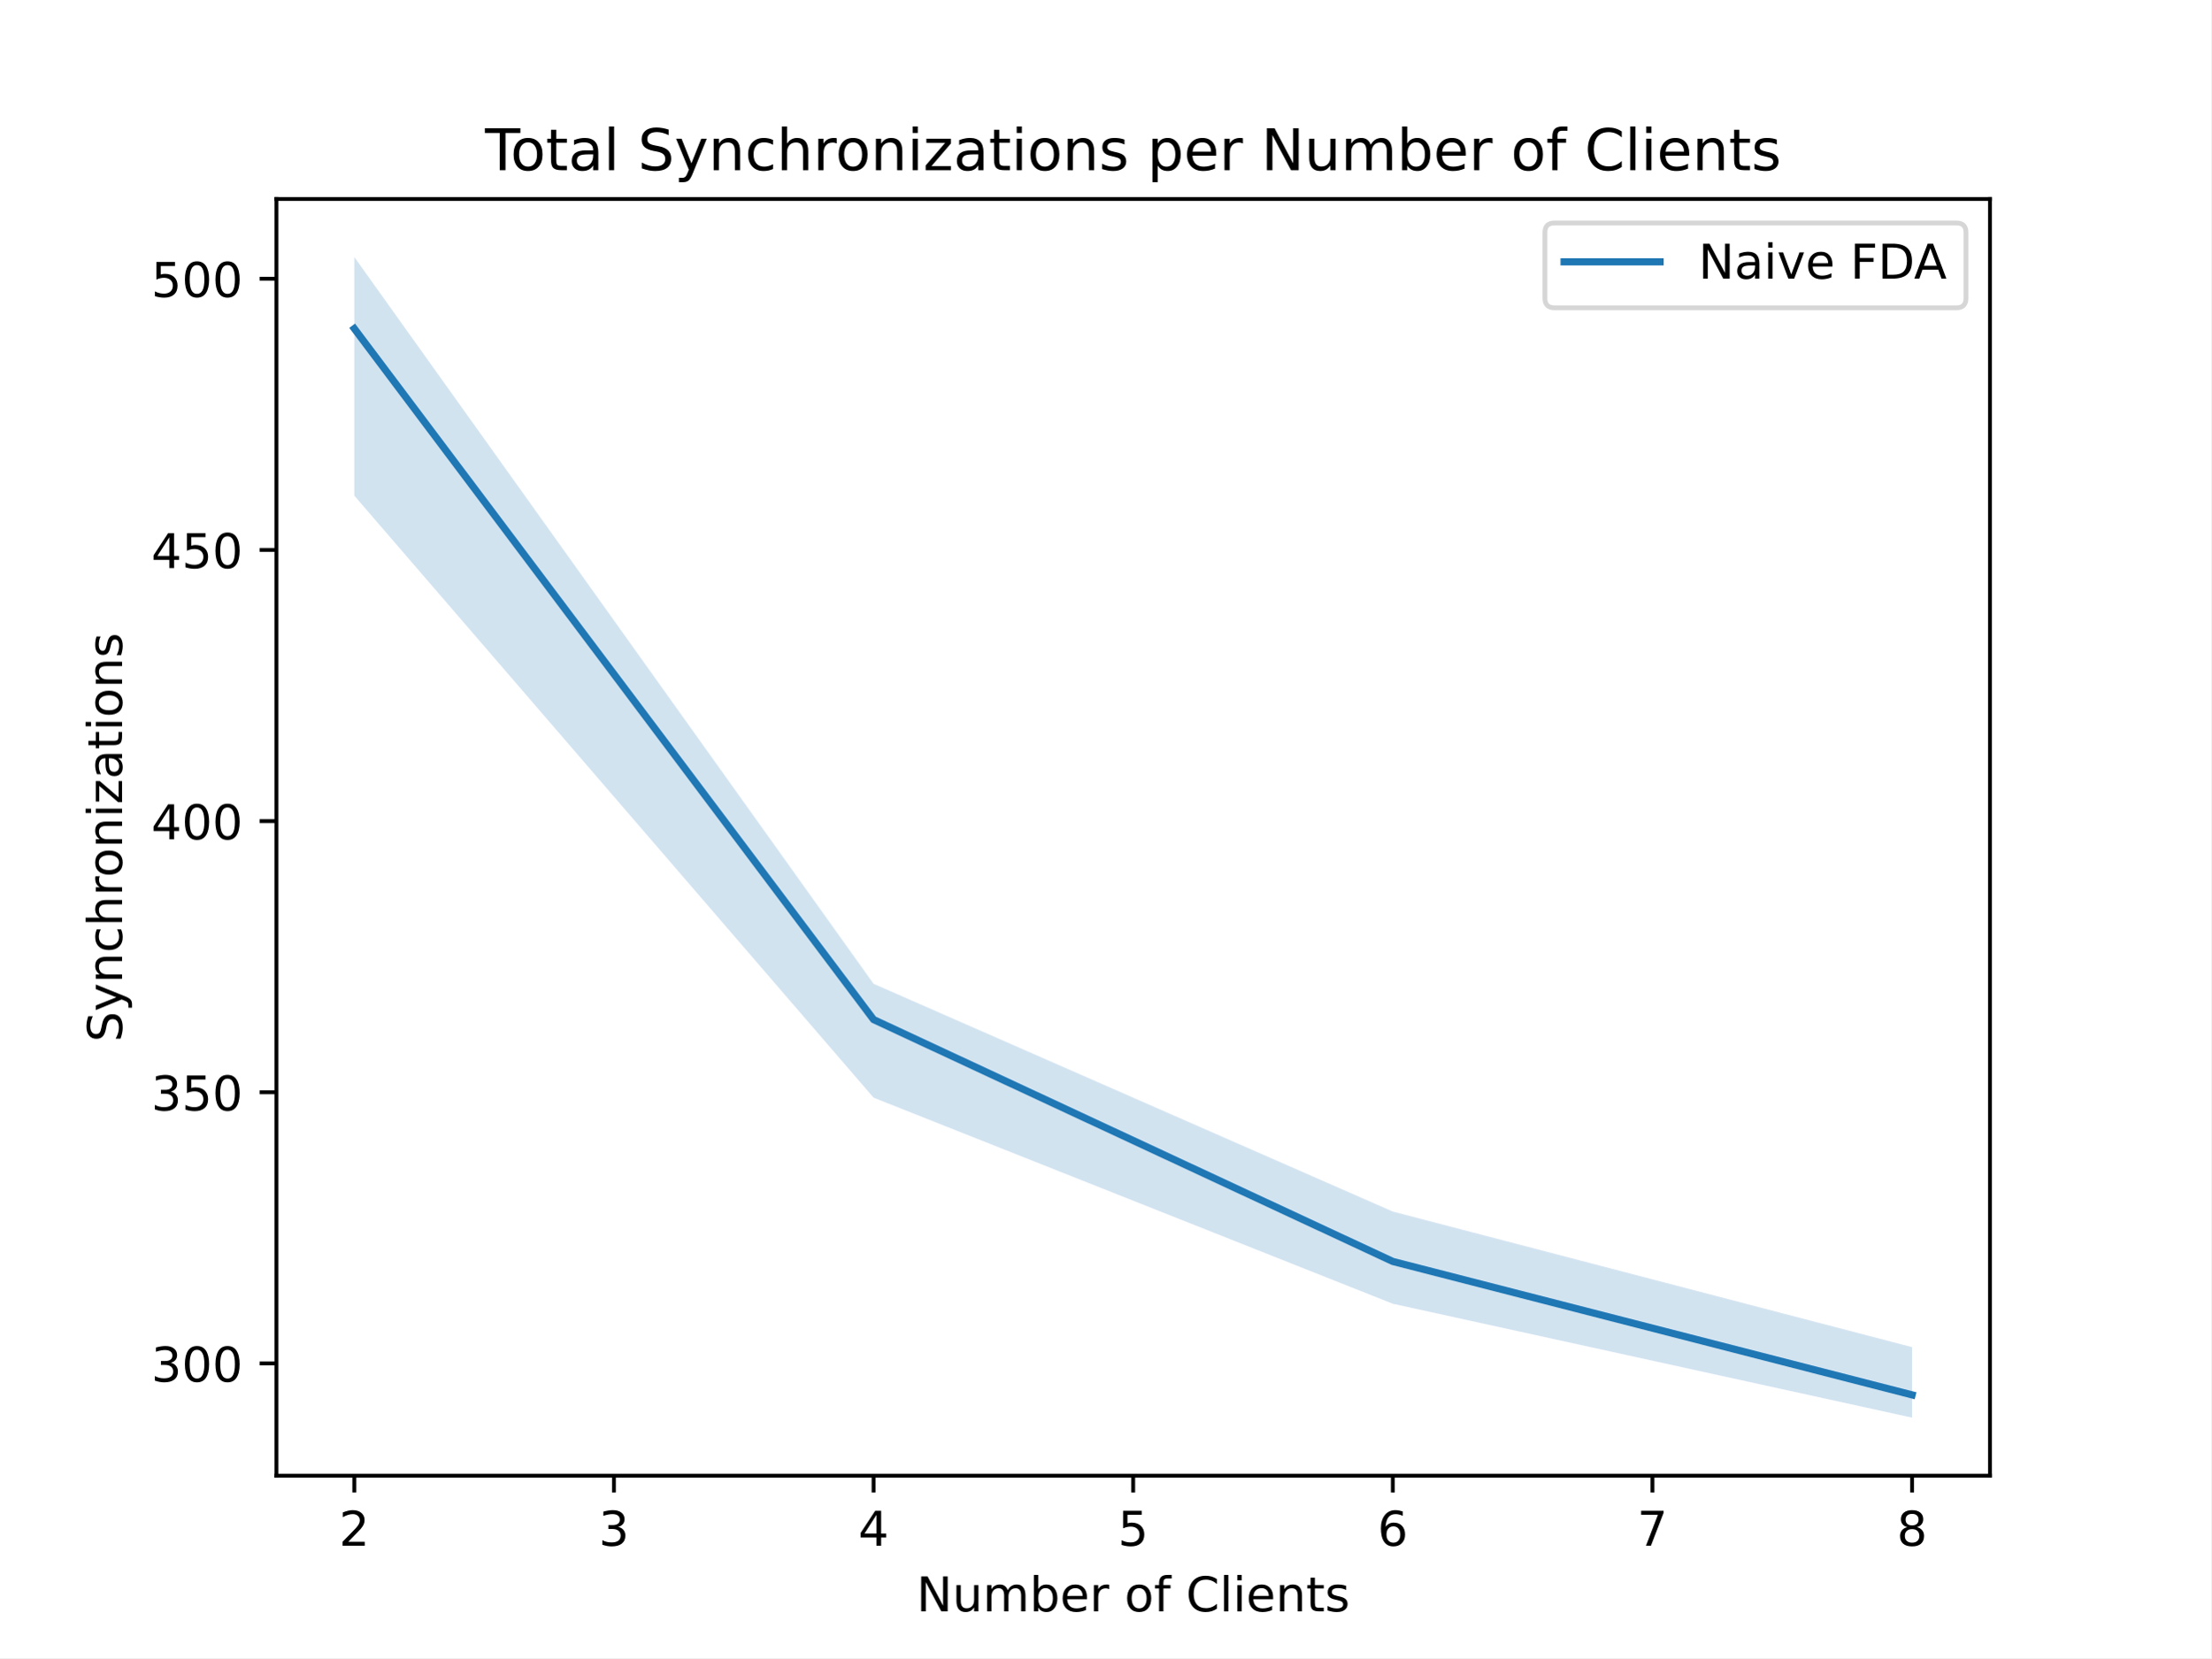
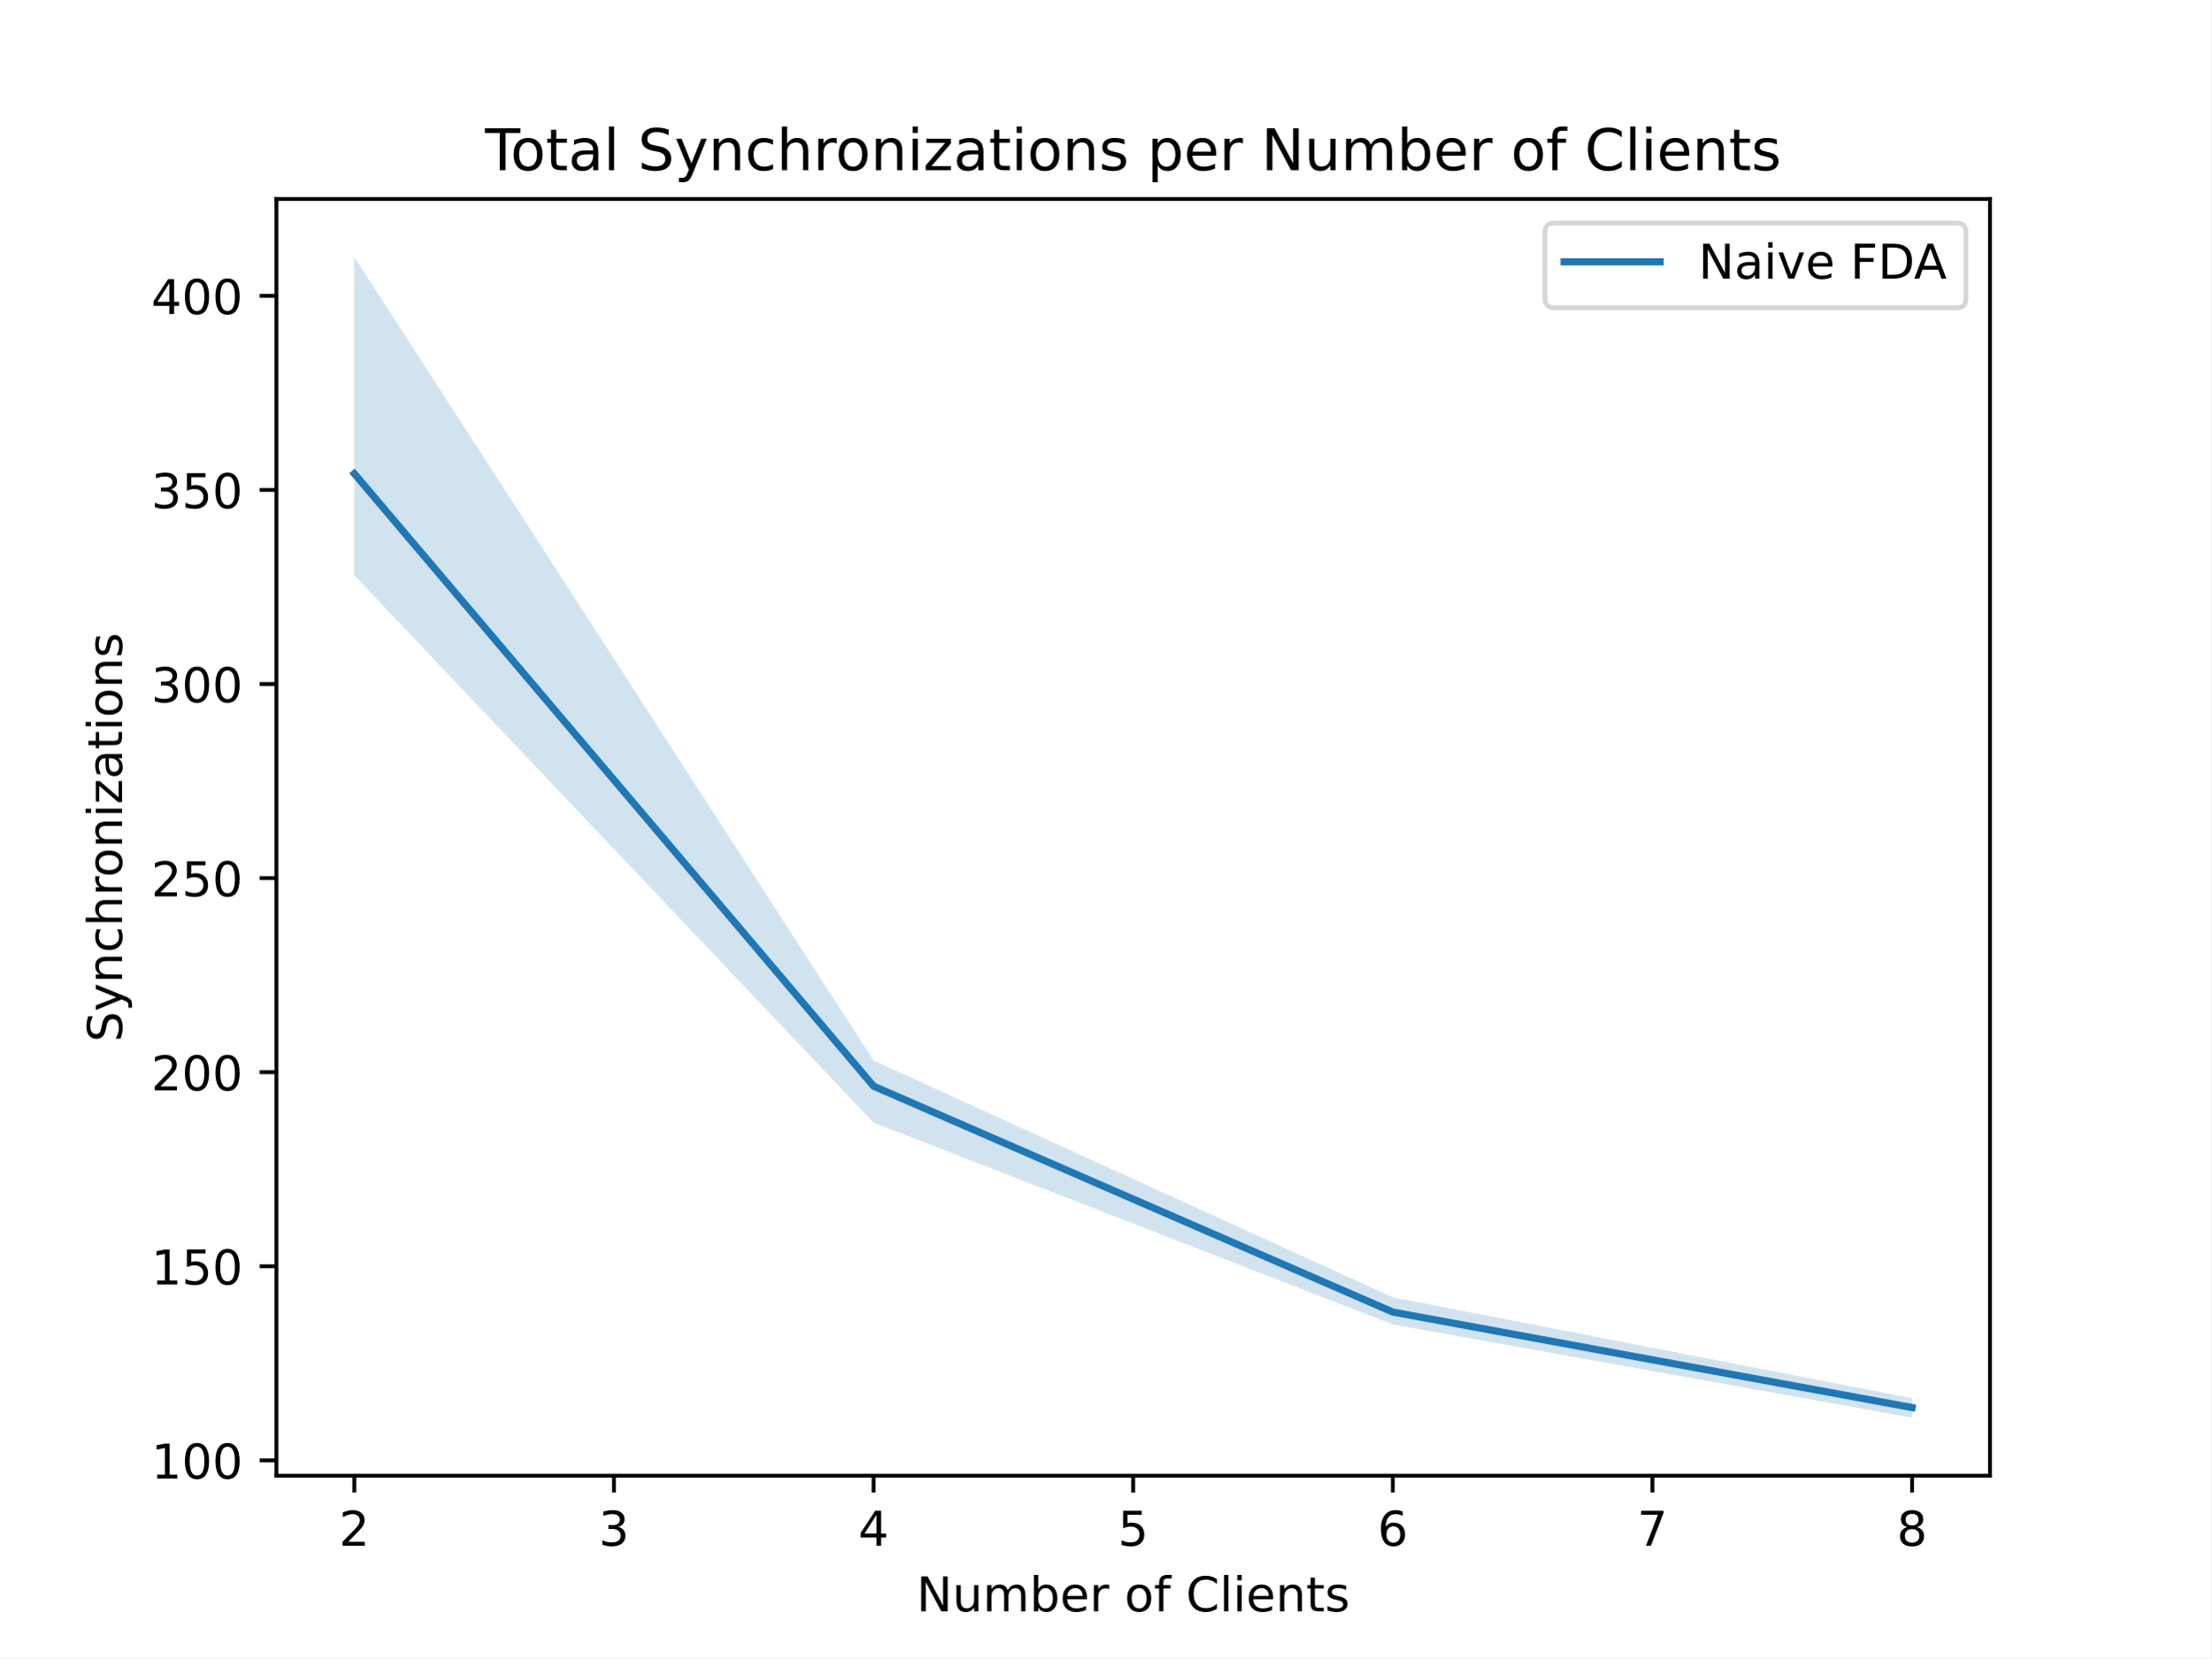
<svg xmlns="http://www.w3.org/2000/svg" xmlns:xlink="http://www.w3.org/1999/xlink" width="460.8pt" height="345.6pt" viewBox="0 0 460.8 345.6" version="1.1">
  <defs>
    <style type="text/css">*{stroke-linejoin: round; stroke-linecap: butt}</style>
  </defs>
  <g id="figure_1">
    <g id="patch_1">
      <path d="M 0 345.6  L 460.8 345.6  L 460.8 0  L 0 0  z " style="fill: #ffffff" />
    </g>
    <g id="axes_1">
      <g id="patch_2">
        <path d="M 57.6 307.584  L 414.72 307.584  L 414.72 41.472  L 57.6 41.472  z " style="fill: #ffffff" />
      </g>
      <g id="PolyCollection_1">
-         <path d="M 73.833 53.568  L 73.833 103.309  L 182.051 228.79  L 290.269 271.748  L 398.487 295.488  L 398.487 280.792  L 398.487 280.792  L 290.269 252.53  L 182.051 205.051  L 73.833 53.568  z " clip-path="url(#pc3d0389e8e)" style="fill: #1f77b4; fill-opacity: 0.2" />
+         <path d="M 73.833 53.568  L 73.833 119.914  L 182.051 233.997  L 290.269 276.07  L 398.487 295.488  L 398.487 291.443  L 398.487 291.443  L 290.269 270.406  L 182.051 221.051  L 73.833 53.568  z " clip-path="url(#p0ef7a4dd11)" style="fill: #1f77b4; fill-opacity: 0.2" />
      </g>
      <g id="matplotlib.axis_1">
        <g id="xtick_1">
          <g id="line2d_1">
            <defs>
-               <path id="mfe42dfb723" d="M 0 0  L 0 3.5  " style="stroke: #000000; stroke-width: 0.8" />
+               <path id="m35ad9d83cb" d="M 0 0  L 0 3.5  " style="stroke: #000000; stroke-width: 0.8" />
            </defs>
            <g>
-               <use xlink:href="#mfe42dfb723" x="73.833" y="307.584" style="stroke: #000000; stroke-width: 0.8" />
+               <use xlink:href="#m35ad9d83cb" x="73.833" y="307.584" style="stroke: #000000; stroke-width: 0.8" />
            </g>
          </g>
          <g id="text_1">
            <g transform="translate(70.65148 322.1824) scale(0.1 -0.1)">
              <defs>
                <path id="DejaVuSans-32" d="M 1228 531  L 3431 531  L 3431 0  L 469 0  L 469 531  Q 828 903 1448 1529  Q 2069 2156 2228 2338  Q 2531 2678 2651 2914  Q 2772 3150 2772 3378  Q 2772 3750 2511 3984  Q 2250 4219 1831 4219  Q 1534 4219 1204 4116  Q 875 4013 500 3803  L 500 4441  Q 881 4594 1212 4672  Q 1544 4750 1819 4750  Q 2544 4750 2975 4387  Q 3406 4025 3406 3419  Q 3406 3131 3298 2873  Q 3191 2616 2906 2266  Q 2828 2175 2409 1742  Q 1991 1309 1228 531  z " transform="scale(0.015625)" />
              </defs>
              <use xlink:href="#DejaVuSans-32" />
            </g>
          </g>
        </g>
        <g id="xtick_2">
          <g id="line2d_2">
            <g>
-               <use xlink:href="#mfe42dfb723" x="127.942" y="307.584" style="stroke: #000000; stroke-width: 0.8" />
+               <use xlink:href="#m35ad9d83cb" x="127.942" y="307.584" style="stroke: #000000; stroke-width: 0.8" />
            </g>
          </g>
          <g id="text_2">
            <g transform="translate(124.7606 322.1824) scale(0.1 -0.1)">
              <defs>
                <path id="DejaVuSans-33" d="M 2597 2516  Q 3050 2419 3304 2112  Q 3559 1806 3559 1356  Q 3559 666 3084 287  Q 2609 -91 1734 -91  Q 1441 -91 1130 -33  Q 819 25 488 141  L 488 750  Q 750 597 1062 519  Q 1375 441 1716 441  Q 2309 441 2620 675  Q 2931 909 2931 1356  Q 2931 1769 2642 2001  Q 2353 2234 1838 2234  L 1294 2234  L 1294 2753  L 1863 2753  Q 2328 2753 2575 2939  Q 2822 3125 2822 3475  Q 2822 3834 2567 4026  Q 2313 4219 1838 4219  Q 1578 4219 1281 4162  Q 984 4106 628 3988  L 628 4550  Q 988 4650 1302 4700  Q 1616 4750 1894 4750  Q 2613 4750 3031 4423  Q 3450 4097 3450 3541  Q 3450 3153 3228 2886  Q 3006 2619 2597 2516  z " transform="scale(0.015625)" />
              </defs>
              <use xlink:href="#DejaVuSans-33" />
            </g>
          </g>
        </g>
        <g id="xtick_3">
          <g id="line2d_3">
            <g>
-               <use xlink:href="#mfe42dfb723" x="182.051" y="307.584" style="stroke: #000000; stroke-width: 0.8" />
+               <use xlink:href="#m35ad9d83cb" x="182.051" y="307.584" style="stroke: #000000; stroke-width: 0.8" />
            </g>
          </g>
          <g id="text_3">
            <g transform="translate(178.8697 322.1824) scale(0.1 -0.1)">
              <defs>
                <path id="DejaVuSans-34" d="M 2419 4116  L 825 1625  L 2419 1625  L 2419 4116  z M 2253 4666  L 3047 4666  L 3047 1625  L 3713 1625  L 3713 1100  L 3047 1100  L 3047 0  L 2419 0  L 2419 1100  L 313 1100  L 313 1709  L 2253 4666  z " transform="scale(0.015625)" />
              </defs>
              <use xlink:href="#DejaVuSans-34" />
            </g>
          </g>
        </g>
        <g id="xtick_4">
          <g id="line2d_4">
            <g>
-               <use xlink:href="#mfe42dfb723" x="236.16" y="307.584" style="stroke: #000000; stroke-width: 0.8" />
+               <use xlink:href="#m35ad9d83cb" x="236.16" y="307.584" style="stroke: #000000; stroke-width: 0.8" />
            </g>
          </g>
          <g id="text_4">
            <g transform="translate(232.9787 322.1824) scale(0.1 -0.1)">
              <defs>
                <path id="DejaVuSans-35" d="M 691 4666  L 3169 4666  L 3169 4134  L 1269 4134  L 1269 2991  Q 1406 3038 1543 3061  Q 1681 3084 1819 3084  Q 2600 3084 3056 2656  Q 3513 2228 3513 1497  Q 3513 744 3044 326  Q 2575 -91 1722 -91  Q 1428 -91 1123 -41  Q 819 9 494 109  L 494 744  Q 775 591 1075 516  Q 1375 441 1709 441  Q 2250 441 2565 725  Q 2881 1009 2881 1497  Q 2881 1984 2565 2268  Q 2250 2553 1709 2553  Q 1456 2553 1204 2497  Q 953 2441 691 2322  L 691 4666  z " transform="scale(0.015625)" />
              </defs>
              <use xlink:href="#DejaVuSans-35" />
            </g>
          </g>
        </g>
        <g id="xtick_5">
          <g id="line2d_5">
            <g>
-               <use xlink:href="#mfe42dfb723" x="290.269" y="307.584" style="stroke: #000000; stroke-width: 0.8" />
+               <use xlink:href="#m35ad9d83cb" x="290.269" y="307.584" style="stroke: #000000; stroke-width: 0.8" />
            </g>
          </g>
          <g id="text_5">
            <g transform="translate(287.0878 322.1824) scale(0.1 -0.1)">
              <defs>
                <path id="DejaVuSans-36" d="M 2113 2584  Q 1688 2584 1439 2293  Q 1191 2003 1191 1497  Q 1191 994 1439 701  Q 1688 409 2113 409  Q 2538 409 2786 701  Q 3034 994 3034 1497  Q 3034 2003 2786 2293  Q 2538 2584 2113 2584  z M 3366 4563  L 3366 3988  Q 3128 4100 2886 4159  Q 2644 4219 2406 4219  Q 1781 4219 1451 3797  Q 1122 3375 1075 2522  Q 1259 2794 1537 2939  Q 1816 3084 2150 3084  Q 2853 3084 3261 2657  Q 3669 2231 3669 1497  Q 3669 778 3244 343  Q 2819 -91 2113 -91  Q 1303 -91 875 529  Q 447 1150 447 2328  Q 447 3434 972 4092  Q 1497 4750 2381 4750  Q 2619 4750 2861 4703  Q 3103 4656 3366 4563  z " transform="scale(0.015625)" />
              </defs>
              <use xlink:href="#DejaVuSans-36" />
            </g>
          </g>
        </g>
        <g id="xtick_6">
          <g id="line2d_6">
            <g>
-               <use xlink:href="#mfe42dfb723" x="344.378" y="307.584" style="stroke: #000000; stroke-width: 0.8" />
+               <use xlink:href="#m35ad9d83cb" x="344.378" y="307.584" style="stroke: #000000; stroke-width: 0.8" />
            </g>
          </g>
          <g id="text_6">
            <g transform="translate(341.1969 322.1824) scale(0.1 -0.1)">
              <defs>
                <path id="DejaVuSans-37" d="M 525 4666  L 3525 4666  L 3525 4397  L 1831 0  L 1172 0  L 2766 4134  L 525 4134  L 525 4666  z " transform="scale(0.015625)" />
              </defs>
              <use xlink:href="#DejaVuSans-37" />
            </g>
          </g>
        </g>
        <g id="xtick_7">
          <g id="line2d_7">
            <g>
-               <use xlink:href="#mfe42dfb723" x="398.487" y="307.584" style="stroke: #000000; stroke-width: 0.8" />
+               <use xlink:href="#m35ad9d83cb" x="398.487" y="307.584" style="stroke: #000000; stroke-width: 0.8" />
            </g>
          </g>
          <g id="text_7">
            <g transform="translate(395.306 322.1824) scale(0.1 -0.1)">
              <defs>
                <path id="DejaVuSans-38" d="M 2034 2216  Q 1584 2216 1326 1975  Q 1069 1734 1069 1313  Q 1069 891 1326 650  Q 1584 409 2034 409  Q 2484 409 2743 651  Q 3003 894 3003 1313  Q 3003 1734 2745 1975  Q 2488 2216 2034 2216  z M 1403 2484  Q 997 2584 770 2862  Q 544 3141 544 3541  Q 544 4100 942 4425  Q 1341 4750 2034 4750  Q 2731 4750 3128 4425  Q 3525 4100 3525 3541  Q 3525 3141 3298 2862  Q 3072 2584 2669 2484  Q 3125 2378 3379 2068  Q 3634 1759 3634 1313  Q 3634 634 3220 271  Q 2806 -91 2034 -91  Q 1263 -91 848 271  Q 434 634 434 1313  Q 434 1759 690 2068  Q 947 2378 1403 2484  z M 1172 3481  Q 1172 3119 1398 2916  Q 1625 2713 2034 2713  Q 2441 2713 2670 2916  Q 2900 3119 2900 3481  Q 2900 3844 2670 4047  Q 2441 4250 2034 4250  Q 1625 4250 1398 4047  Q 1172 3844 1172 3481  z " transform="scale(0.015625)" />
              </defs>
              <use xlink:href="#DejaVuSans-38" />
            </g>
          </g>
        </g>
        <g id="text_8">
          <g transform="translate(190.9967 335.8606) scale(0.1 -0.1)">
            <defs>
              <path id="DejaVuSans-4e" d="M 628 4666  L 1478 4666  L 3547 763  L 3547 4666  L 4159 4666  L 4159 0  L 3309 0  L 1241 3903  L 1241 0  L 628 0  L 628 4666  z " transform="scale(0.015625)" />
              <path id="DejaVuSans-75" d="M 544 1381  L 544 3500  L 1119 3500  L 1119 1403  Q 1119 906 1312 657  Q 1506 409 1894 409  Q 2359 409 2629 706  Q 2900 1003 2900 1516  L 2900 3500  L 3475 3500  L 3475 0  L 2900 0  L 2900 538  Q 2691 219 2414 64  Q 2138 -91 1772 -91  Q 1169 -91 856 284  Q 544 659 544 1381  z M 1991 3584  L 1991 3584  z " transform="scale(0.015625)" />
              <path id="DejaVuSans-6d" d="M 3328 2828  Q 3544 3216 3844 3400  Q 4144 3584 4550 3584  Q 5097 3584 5394 3201  Q 5691 2819 5691 2113  L 5691 0  L 5113 0  L 5113 2094  Q 5113 2597 4934 2840  Q 4756 3084 4391 3084  Q 3944 3084 3684 2787  Q 3425 2491 3425 1978  L 3425 0  L 2847 0  L 2847 2094  Q 2847 2600 2669 2842  Q 2491 3084 2119 3084  Q 1678 3084 1418 2786  Q 1159 2488 1159 1978  L 1159 0  L 581 0  L 581 3500  L 1159 3500  L 1159 2956  Q 1356 3278 1631 3431  Q 1906 3584 2284 3584  Q 2666 3584 2933 3390  Q 3200 3197 3328 2828  z " transform="scale(0.015625)" />
              <path id="DejaVuSans-62" d="M 3116 1747  Q 3116 2381 2855 2742  Q 2594 3103 2138 3103  Q 1681 3103 1420 2742  Q 1159 2381 1159 1747  Q 1159 1113 1420 752  Q 1681 391 2138 391  Q 2594 391 2855 752  Q 3116 1113 3116 1747  z M 1159 2969  Q 1341 3281 1617 3432  Q 1894 3584 2278 3584  Q 2916 3584 3314 3078  Q 3713 2572 3713 1747  Q 3713 922 3314 415  Q 2916 -91 2278 -91  Q 1894 -91 1617 61  Q 1341 213 1159 525  L 1159 0  L 581 0  L 581 4863  L 1159 4863  L 1159 2969  z " transform="scale(0.015625)" />
              <path id="DejaVuSans-65" d="M 3597 1894  L 3597 1613  L 953 1613  Q 991 1019 1311 708  Q 1631 397 2203 397  Q 2534 397 2845 478  Q 3156 559 3463 722  L 3463 178  Q 3153 47 2828 -22  Q 2503 -91 2169 -91  Q 1331 -91 842 396  Q 353 884 353 1716  Q 353 2575 817 3079  Q 1281 3584 2069 3584  Q 2775 3584 3186 3129  Q 3597 2675 3597 1894  z M 3022 2063  Q 3016 2534 2758 2815  Q 2500 3097 2075 3097  Q 1594 3097 1305 2825  Q 1016 2553 972 2059  L 3022 2063  z " transform="scale(0.015625)" />
              <path id="DejaVuSans-72" d="M 2631 2963  Q 2534 3019 2420 3045  Q 2306 3072 2169 3072  Q 1681 3072 1420 2755  Q 1159 2438 1159 1844  L 1159 0  L 581 0  L 581 3500  L 1159 3500  L 1159 2956  Q 1341 3275 1631 3429  Q 1922 3584 2338 3584  Q 2397 3584 2469 3576  Q 2541 3569 2628 3553  L 2631 2963  z " transform="scale(0.015625)" />
              <path id="DejaVuSans-20" transform="scale(0.015625)" />
              <path id="DejaVuSans-6f" d="M 1959 3097  Q 1497 3097 1228 2736  Q 959 2375 959 1747  Q 959 1119 1226 758  Q 1494 397 1959 397  Q 2419 397 2687 759  Q 2956 1122 2956 1747  Q 2956 2369 2687 2733  Q 2419 3097 1959 3097  z M 1959 3584  Q 2709 3584 3137 3096  Q 3566 2609 3566 1747  Q 3566 888 3137 398  Q 2709 -91 1959 -91  Q 1206 -91 779 398  Q 353 888 353 1747  Q 353 2609 779 3096  Q 1206 3584 1959 3584  z " transform="scale(0.015625)" />
              <path id="DejaVuSans-66" d="M 2375 4863  L 2375 4384  L 1825 4384  Q 1516 4384 1395 4259  Q 1275 4134 1275 3809  L 1275 3500  L 2222 3500  L 2222 3053  L 1275 3053  L 1275 0  L 697 0  L 697 3053  L 147 3053  L 147 3500  L 697 3500  L 697 3744  Q 697 4328 969 4595  Q 1241 4863 1831 4863  L 2375 4863  z " transform="scale(0.015625)" />
              <path id="DejaVuSans-43" d="M 4122 4306  L 4122 3641  Q 3803 3938 3442 4084  Q 3081 4231 2675 4231  Q 1875 4231 1450 3742  Q 1025 3253 1025 2328  Q 1025 1406 1450 917  Q 1875 428 2675 428  Q 3081 428 3442 575  Q 3803 722 4122 1019  L 4122 359  Q 3791 134 3420 21  Q 3050 -91 2638 -91  Q 1578 -91 968 557  Q 359 1206 359 2328  Q 359 3453 968 4101  Q 1578 4750 2638 4750  Q 3056 4750 3426 4639  Q 3797 4528 4122 4306  z " transform="scale(0.015625)" />
              <path id="DejaVuSans-6c" d="M 603 4863  L 1178 4863  L 1178 0  L 603 0  L 603 4863  z " transform="scale(0.015625)" />
              <path id="DejaVuSans-69" d="M 603 3500  L 1178 3500  L 1178 0  L 603 0  L 603 3500  z M 603 4863  L 1178 4863  L 1178 4134  L 603 4134  L 603 4863  z " transform="scale(0.015625)" />
              <path id="DejaVuSans-6e" d="M 3513 2113  L 3513 0  L 2938 0  L 2938 2094  Q 2938 2591 2744 2837  Q 2550 3084 2163 3084  Q 1697 3084 1428 2787  Q 1159 2491 1159 1978  L 1159 0  L 581 0  L 581 3500  L 1159 3500  L 1159 2956  Q 1366 3272 1645 3428  Q 1925 3584 2291 3584  Q 2894 3584 3203 3211  Q 3513 2838 3513 2113  z " transform="scale(0.015625)" />
              <path id="DejaVuSans-74" d="M 1172 4494  L 1172 3500  L 2356 3500  L 2356 3053  L 1172 3053  L 1172 1153  Q 1172 725 1289 603  Q 1406 481 1766 481  L 2356 481  L 2356 0  L 1766 0  Q 1100 0 847 248  Q 594 497 594 1153  L 594 3053  L 172 3053  L 172 3500  L 594 3500  L 594 4494  L 1172 4494  z " transform="scale(0.015625)" />
              <path id="DejaVuSans-73" d="M 2834 3397  L 2834 2853  Q 2591 2978 2328 3040  Q 2066 3103 1784 3103  Q 1356 3103 1142 2972  Q 928 2841 928 2578  Q 928 2378 1081 2264  Q 1234 2150 1697 2047  L 1894 2003  Q 2506 1872 2764 1633  Q 3022 1394 3022 966  Q 3022 478 2636 193  Q 2250 -91 1575 -91  Q 1294 -91 989 -36  Q 684 19 347 128  L 347 722  Q 666 556 975 473  Q 1284 391 1588 391  Q 1994 391 2212 530  Q 2431 669 2431 922  Q 2431 1156 2273 1281  Q 2116 1406 1581 1522  L 1381 1569  Q 847 1681 609 1914  Q 372 2147 372 2553  Q 372 3047 722 3315  Q 1072 3584 1716 3584  Q 2034 3584 2315 3537  Q 2597 3491 2834 3397  z " transform="scale(0.015625)" />
            </defs>
            <use xlink:href="#DejaVuSans-4e" />
            <use xlink:href="#DejaVuSans-75" x="74.805" />
            <use xlink:href="#DejaVuSans-6d" x="138.184" />
            <use xlink:href="#DejaVuSans-62" x="235.596" />
            <use xlink:href="#DejaVuSans-65" x="299.072" />
            <use xlink:href="#DejaVuSans-72" x="360.596" />
            <use xlink:href="#DejaVuSans-20" x="401.709" />
            <use xlink:href="#DejaVuSans-6f" x="433.496" />
            <use xlink:href="#DejaVuSans-66" x="494.678" />
            <use xlink:href="#DejaVuSans-20" x="529.883" />
            <use xlink:href="#DejaVuSans-43" x="561.67" />
            <use xlink:href="#DejaVuSans-6c" x="631.494" />
            <use xlink:href="#DejaVuSans-69" x="659.277" />
            <use xlink:href="#DejaVuSans-65" x="687.061" />
            <use xlink:href="#DejaVuSans-6e" x="748.584" />
            <use xlink:href="#DejaVuSans-74" x="811.963" />
            <use xlink:href="#DejaVuSans-73" x="851.172" />
          </g>
        </g>
      </g>
      <g id="matplotlib.axis_2">
        <g id="ytick_1">
          <g id="line2d_8">
            <defs>
-               <path id="m6673b43dc0" d="M 0 0  L -3.5 0  " style="stroke: #000000; stroke-width: 0.8" />
+               <path id="m89c1f6e1cf" d="M 0 0  L -3.5 0  " style="stroke: #000000; stroke-width: 0.8" />
            </defs>
            <g>
-               <use xlink:href="#m6673b43dc0" x="57.6" y="284.183" style="stroke: #000000; stroke-width: 0.8" />
+               <use xlink:href="#m89c1f6e1cf" x="57.6" y="304.388" style="stroke: #000000; stroke-width: 0.8" />
            </g>
          </g>
          <g id="text_9">
-             <g transform="translate(31.5125 287.9825) scale(0.1 -0.1)">
-               <defs>
+             <g transform="translate(31.5125 308.1873) scale(0.1 -0.1)">
+               <defs>
+                 <path id="DejaVuSans-31" d="M 794 531  L 1825 531  L 1825 4091  L 703 3866  L 703 4441  L 1819 4666  L 2450 4666  L 2450 531  L 3481 531  L 3481 0  L 794 0  L 794 531  z " transform="scale(0.015625)" />
                <path id="DejaVuSans-30" d="M 2034 4250  Q 1547 4250 1301 3770  Q 1056 3291 1056 2328  Q 1056 1369 1301 889  Q 1547 409 2034 409  Q 2525 409 2770 889  Q 3016 1369 3016 2328  Q 3016 3291 2770 3770  Q 2525 4250 2034 4250  z M 2034 4750  Q 2819 4750 3233 4129  Q 3647 3509 3647 2328  Q 3647 1150 3233 529  Q 2819 -91 2034 -91  Q 1250 -91 836 529  Q 422 1150 422 2328  Q 422 3509 836 4129  Q 1250 4750 2034 4750  z " transform="scale(0.015625)" />
              </defs>
+               <use xlink:href="#DejaVuSans-31" />
+               <use xlink:href="#DejaVuSans-30" x="63.623" />
+               <use xlink:href="#DejaVuSans-30" x="127.246" />
+             </g>
+           </g>
+         </g>
+         <g id="ytick_2">
+           <g id="line2d_9">
+             <g>
+               <use xlink:href="#m89c1f6e1cf" x="57.6" y="263.933" style="stroke: #000000; stroke-width: 0.8" />
+             </g>
+           </g>
+           <g id="text_10">
+             <g transform="translate(31.5125 267.7324) scale(0.1 -0.1)">
+               <use xlink:href="#DejaVuSans-31" />
+               <use xlink:href="#DejaVuSans-35" x="63.623" />
+               <use xlink:href="#DejaVuSans-30" x="127.246" />
+             </g>
+           </g>
+         </g>
+         <g id="ytick_3">
+           <g id="line2d_10">
+             <g>
+               <use xlink:href="#m89c1f6e1cf" x="57.6" y="223.478" style="stroke: #000000; stroke-width: 0.8" />
+             </g>
+           </g>
+           <g id="text_11">
+             <g transform="translate(31.5125 227.2776) scale(0.1 -0.1)">
+               <use xlink:href="#DejaVuSans-32" />
+               <use xlink:href="#DejaVuSans-30" x="63.623" />
+               <use xlink:href="#DejaVuSans-30" x="127.246" />
+             </g>
+           </g>
+         </g>
+         <g id="ytick_4">
+           <g id="line2d_11">
+             <g>
+               <use xlink:href="#m89c1f6e1cf" x="57.6" y="183.024" style="stroke: #000000; stroke-width: 0.8" />
+             </g>
+           </g>
+           <g id="text_12">
+             <g transform="translate(31.5125 186.8227) scale(0.1 -0.1)">
+               <use xlink:href="#DejaVuSans-32" />
+               <use xlink:href="#DejaVuSans-35" x="63.623" />
+               <use xlink:href="#DejaVuSans-30" x="127.246" />
+             </g>
+           </g>
+         </g>
+         <g id="ytick_5">
+           <g id="line2d_12">
+             <g>
+               <use xlink:href="#m89c1f6e1cf" x="57.6" y="142.569" style="stroke: #000000; stroke-width: 0.8" />
+             </g>
+           </g>
+           <g id="text_13">
+             <g transform="translate(31.5125 146.3679) scale(0.1 -0.1)">
              <use xlink:href="#DejaVuSans-33" />
              <use xlink:href="#DejaVuSans-30" x="63.623" />
              <use xlink:href="#DejaVuSans-30" x="127.246" />
            </g>
          </g>
        </g>
-         <g id="ytick_2">
-           <g id="line2d_9">
-             <g>
-               <use xlink:href="#m6673b43dc0" x="57.6" y="227.66" style="stroke: #000000; stroke-width: 0.8" />
-             </g>
-           </g>
-           <g id="text_10">
-             <g transform="translate(31.5125 231.4592) scale(0.1 -0.1)">
+         <g id="ytick_6">
+           <g id="line2d_13">
+             <g>
+               <use xlink:href="#m89c1f6e1cf" x="57.6" y="102.114" style="stroke: #000000; stroke-width: 0.8" />
+             </g>
+           </g>
+           <g id="text_14">
+             <g transform="translate(31.5125 105.913) scale(0.1 -0.1)">
              <use xlink:href="#DejaVuSans-33" />
              <use xlink:href="#DejaVuSans-35" x="63.623" />
              <use xlink:href="#DejaVuSans-30" x="127.246" />
            </g>
          </g>
        </g>
-         <g id="ytick_3">
-           <g id="line2d_10">
-             <g>
-               <use xlink:href="#m6673b43dc0" x="57.6" y="171.137" style="stroke: #000000; stroke-width: 0.8" />
-             </g>
-           </g>
-           <g id="text_11">
-             <g transform="translate(31.5125 174.9358) scale(0.1 -0.1)">
+         <g id="ytick_7">
+           <g id="line2d_14">
+             <g>
+               <use xlink:href="#m89c1f6e1cf" x="57.6" y="61.659" style="stroke: #000000; stroke-width: 0.8" />
+             </g>
+           </g>
+           <g id="text_15">
+             <g transform="translate(31.5125 65.45819) scale(0.1 -0.1)">
              <use xlink:href="#DejaVuSans-34" />
              <use xlink:href="#DejaVuSans-30" x="63.623" />
              <use xlink:href="#DejaVuSans-30" x="127.246" />
            </g>
          </g>
        </g>
-         <g id="ytick_4">
-           <g id="line2d_11">
-             <g>
-               <use xlink:href="#m6673b43dc0" x="57.6" y="114.613" style="stroke: #000000; stroke-width: 0.8" />
-             </g>
-           </g>
-           <g id="text_12">
-             <g transform="translate(31.5125 118.4125) scale(0.1 -0.1)">
-               <use xlink:href="#DejaVuSans-34" />
-               <use xlink:href="#DejaVuSans-35" x="63.623" />
-               <use xlink:href="#DejaVuSans-30" x="127.246" />
-             </g>
-           </g>
-         </g>
-         <g id="ytick_5">
-           <g id="line2d_12">
-             <g>
-               <use xlink:href="#m6673b43dc0" x="57.6" y="58.09" style="stroke: #000000; stroke-width: 0.8" />
-             </g>
-           </g>
-           <g id="text_13">
-             <g transform="translate(31.5125 61.88909) scale(0.1 -0.1)">
-               <use xlink:href="#DejaVuSans-35" />
-               <use xlink:href="#DejaVuSans-30" x="63.623" />
-               <use xlink:href="#DejaVuSans-30" x="127.246" />
-             </g>
-           </g>
-         </g>
-         <g id="text_14">
+         <g id="text_16">
          <g transform="translate(25.43281 217.1788) rotate(-90) scale(0.1 -0.1)">
            <defs>
              <path id="DejaVuSans-53" d="M 3425 4513  L 3425 3897  Q 3066 4069 2747 4153  Q 2428 4238 2131 4238  Q 1616 4238 1336 4038  Q 1056 3838 1056 3469  Q 1056 3159 1242 3001  Q 1428 2844 1947 2747  L 2328 2669  Q 3034 2534 3370 2195  Q 3706 1856 3706 1288  Q 3706 609 3251 259  Q 2797 -91 1919 -91  Q 1588 -91 1214 -16  Q 841 59 441 206  L 441 856  Q 825 641 1194 531  Q 1563 422 1919 422  Q 2459 422 2753 634  Q 3047 847 3047 1241  Q 3047 1584 2836 1778  Q 2625 1972 2144 2069  L 1759 2144  Q 1053 2284 737 2584  Q 422 2884 422 3419  Q 422 4038 858 4394  Q 1294 4750 2059 4750  Q 2388 4750 2728 4690  Q 3069 4631 3425 4513  z " transform="scale(0.015625)" />
              <path id="DejaVuSans-79" d="M 2059 -325  Q 1816 -950 1584 -1140  Q 1353 -1331 966 -1331  L 506 -1331  L 506 -850  L 844 -850  Q 1081 -850 1212 -737  Q 1344 -625 1503 -206  L 1606 56  L 191 3500  L 800 3500  L 1894 763  L 2988 3500  L 3597 3500  L 2059 -325  z " transform="scale(0.015625)" />
              <path id="DejaVuSans-63" d="M 3122 3366  L 3122 2828  Q 2878 2963 2633 3030  Q 2388 3097 2138 3097  Q 1578 3097 1268 2742  Q 959 2388 959 1747  Q 959 1106 1268 751  Q 1578 397 2138 397  Q 2388 397 2633 464  Q 2878 531 3122 666  L 3122 134  Q 2881 22 2623 -34  Q 2366 -91 2075 -91  Q 1284 -91 818 406  Q 353 903 353 1747  Q 353 2603 823 3093  Q 1294 3584 2113 3584  Q 2378 3584 2631 3529  Q 2884 3475 3122 3366  z " transform="scale(0.015625)" />
              <path id="DejaVuSans-68" d="M 3513 2113  L 3513 0  L 2938 0  L 2938 2094  Q 2938 2591 2744 2837  Q 2550 3084 2163 3084  Q 1697 3084 1428 2787  Q 1159 2491 1159 1978  L 1159 0  L 581 0  L 581 4863  L 1159 4863  L 1159 2956  Q 1366 3272 1645 3428  Q 1925 3584 2291 3584  Q 2894 3584 3203 3211  Q 3513 2838 3513 2113  z " transform="scale(0.015625)" />
              <path id="DejaVuSans-7a" d="M 353 3500  L 3084 3500  L 3084 2975  L 922 459  L 3084 459  L 3084 0  L 275 0  L 275 525  L 2438 3041  L 353 3041  L 353 3500  z " transform="scale(0.015625)" />
              <path id="DejaVuSans-61" d="M 2194 1759  Q 1497 1759 1228 1600  Q 959 1441 959 1056  Q 959 750 1161 570  Q 1363 391 1709 391  Q 2188 391 2477 730  Q 2766 1069 2766 1631  L 2766 1759  L 2194 1759  z M 3341 1997  L 3341 0  L 2766 0  L 2766 531  Q 2569 213 2275 61  Q 1981 -91 1556 -91  Q 1019 -91 701 211  Q 384 513 384 1019  Q 384 1609 779 1909  Q 1175 2209 1959 2209  L 2766 2209  L 2766 2266  Q 2766 2663 2505 2880  Q 2244 3097 1772 3097  Q 1472 3097 1187 3025  Q 903 2953 641 2809  L 641 3341  Q 956 3463 1253 3523  Q 1550 3584 1831 3584  Q 2591 3584 2966 3190  Q 3341 2797 3341 1997  z " transform="scale(0.015625)" />
            </defs>
            <use xlink:href="#DejaVuSans-53" />
            <use xlink:href="#DejaVuSans-79" x="63.477" />
            <use xlink:href="#DejaVuSans-6e" x="122.656" />
            <use xlink:href="#DejaVuSans-63" x="186.035" />
            <use xlink:href="#DejaVuSans-68" x="241.016" />
            <use xlink:href="#DejaVuSans-72" x="304.395" />
            <use xlink:href="#DejaVuSans-6f" x="343.258" />
            <use xlink:href="#DejaVuSans-6e" x="404.439" />
            <use xlink:href="#DejaVuSans-69" x="467.818" />
            <use xlink:href="#DejaVuSans-7a" x="495.602" />
            <use xlink:href="#DejaVuSans-61" x="548.092" />
            <use xlink:href="#DejaVuSans-74" x="609.371" />
            <use xlink:href="#DejaVuSans-69" x="648.58" />
            <use xlink:href="#DejaVuSans-6f" x="676.363" />
            <use xlink:href="#DejaVuSans-6e" x="737.545" />
            <use xlink:href="#DejaVuSans-73" x="800.924" />
          </g>
        </g>
      </g>
-       <g id="line2d_13">
-         <path d="M 73.833 68.49  L 182.051 212.512  L 290.269 262.931  L 398.487 290.74  " clip-path="url(#pc3d0389e8e)" style="fill: none; stroke: #1f77b4; stroke-width: 1.5; stroke-linecap: square" />
+       <g id="line2d_15">
+         <path d="M 73.833 98.716  L 182.051 226.391  L 290.269 273.481  L 398.487 293.384  " clip-path="url(#p0ef7a4dd11)" style="fill: none; stroke: #1f77b4; stroke-width: 1.5; stroke-linecap: square" />
      </g>
      <g id="patch_3">
        <path d="M 57.6 307.584  L 57.6 41.472  " style="fill: none; stroke: #000000; stroke-width: 0.8; stroke-linejoin: miter; stroke-linecap: square" />
      </g>
      <g id="patch_4">
        <path d="M 414.72 307.584  L 414.72 41.472  " style="fill: none; stroke: #000000; stroke-width: 0.8; stroke-linejoin: miter; stroke-linecap: square" />
      </g>
      <g id="patch_5">
        <path d="M 57.6 307.584  L 414.72 307.584  " style="fill: none; stroke: #000000; stroke-width: 0.8; stroke-linejoin: miter; stroke-linecap: square" />
      </g>
      <g id="patch_6">
        <path d="M 57.6 41.472  L 414.72 41.472  " style="fill: none; stroke: #000000; stroke-width: 0.8; stroke-linejoin: miter; stroke-linecap: square" />
      </g>
-       <g id="text_15">
+       <g id="text_17">
        <g transform="translate(101.0831 35.472) scale(0.12 -0.12)">
          <defs>
            <path id="DejaVuSans-54" d="M -19 4666  L 3928 4666  L 3928 4134  L 2272 4134  L 2272 0  L 1638 0  L 1638 4134  L -19 4134  L -19 4666  z " transform="scale(0.015625)" />
            <path id="DejaVuSans-70" d="M 1159 525  L 1159 -1331  L 581 -1331  L 581 3500  L 1159 3500  L 1159 2969  Q 1341 3281 1617 3432  Q 1894 3584 2278 3584  Q 2916 3584 3314 3078  Q 3713 2572 3713 1747  Q 3713 922 3314 415  Q 2916 -91 2278 -91  Q 1894 -91 1617 61  Q 1341 213 1159 525  z M 3116 1747  Q 3116 2381 2855 2742  Q 2594 3103 2138 3103  Q 1681 3103 1420 2742  Q 1159 2381 1159 1747  Q 1159 1113 1420 752  Q 1681 391 2138 391  Q 2594 391 2855 752  Q 3116 1113 3116 1747  z " transform="scale(0.015625)" />
          </defs>
          <use xlink:href="#DejaVuSans-54" />
          <use xlink:href="#DejaVuSans-6f" x="44.084" />
          <use xlink:href="#DejaVuSans-74" x="105.266" />
          <use xlink:href="#DejaVuSans-61" x="144.475" />
          <use xlink:href="#DejaVuSans-6c" x="205.754" />
          <use xlink:href="#DejaVuSans-20" x="233.537" />
          <use xlink:href="#DejaVuSans-53" x="265.324" />
          <use xlink:href="#DejaVuSans-79" x="328.801" />
          <use xlink:href="#DejaVuSans-6e" x="387.98" />
          <use xlink:href="#DejaVuSans-63" x="451.359" />
          <use xlink:href="#DejaVuSans-68" x="506.34" />
          <use xlink:href="#DejaVuSans-72" x="569.719" />
          <use xlink:href="#DejaVuSans-6f" x="608.582" />
          <use xlink:href="#DejaVuSans-6e" x="669.764" />
          <use xlink:href="#DejaVuSans-69" x="733.143" />
          <use xlink:href="#DejaVuSans-7a" x="760.926" />
          <use xlink:href="#DejaVuSans-61" x="813.416" />
          <use xlink:href="#DejaVuSans-74" x="874.695" />
          <use xlink:href="#DejaVuSans-69" x="913.904" />
          <use xlink:href="#DejaVuSans-6f" x="941.688" />
          <use xlink:href="#DejaVuSans-6e" x="1002.869" />
          <use xlink:href="#DejaVuSans-73" x="1066.248" />
          <use xlink:href="#DejaVuSans-20" x="1118.348" />
          <use xlink:href="#DejaVuSans-70" x="1150.135" />
          <use xlink:href="#DejaVuSans-65" x="1213.611" />
          <use xlink:href="#DejaVuSans-72" x="1275.135" />
          <use xlink:href="#DejaVuSans-20" x="1316.248" />
          <use xlink:href="#DejaVuSans-4e" x="1348.035" />
          <use xlink:href="#DejaVuSans-75" x="1422.84" />
          <use xlink:href="#DejaVuSans-6d" x="1486.219" />
          <use xlink:href="#DejaVuSans-62" x="1583.631" />
          <use xlink:href="#DejaVuSans-65" x="1647.107" />
          <use xlink:href="#DejaVuSans-72" x="1708.631" />
          <use xlink:href="#DejaVuSans-20" x="1749.744" />
          <use xlink:href="#DejaVuSans-6f" x="1781.531" />
          <use xlink:href="#DejaVuSans-66" x="1842.713" />
          <use xlink:href="#DejaVuSans-20" x="1877.918" />
          <use xlink:href="#DejaVuSans-43" x="1909.705" />
          <use xlink:href="#DejaVuSans-6c" x="1979.529" />
          <use xlink:href="#DejaVuSans-69" x="2007.312" />
          <use xlink:href="#DejaVuSans-65" x="2035.096" />
          <use xlink:href="#DejaVuSans-6e" x="2096.619" />
          <use xlink:href="#DejaVuSans-74" x="2159.998" />
          <use xlink:href="#DejaVuSans-73" x="2199.207" />
        </g>
      </g>
      <g id="legend_1">
        <g id="patch_7">
          <path d="M 323.965 64.15  L 407.72 64.15  Q 409.72 64.15 409.72 62.15  L 409.72 48.472  Q 409.72 46.472 407.72 46.472  L 323.965 46.472  Q 321.965 46.472 321.965 48.472  L 321.965 62.15  Q 321.965 64.15 323.965 64.15  z " style="fill: #ffffff; opacity: 0.8; stroke: #cccccc; stroke-linejoin: miter" />
        </g>
-         <g id="line2d_14">
+         <g id="line2d_16">
          <path d="M 325.965 54.57  L 335.965 54.57  L 345.965 54.57  " style="fill: none; stroke: #1f77b4; stroke-width: 1.5; stroke-linecap: square" />
        </g>
-         <g id="text_16">
+         <g id="text_18">
          <g transform="translate(353.9653 58.07044) scale(0.1 -0.1)">
            <defs>
              <path id="DejaVuSans-76" d="M 191 3500  L 800 3500  L 1894 563  L 2988 3500  L 3597 3500  L 2284 0  L 1503 0  L 191 3500  z " transform="scale(0.015625)" />
              <path id="DejaVuSans-46" d="M 628 4666  L 3309 4666  L 3309 4134  L 1259 4134  L 1259 2759  L 3109 2759  L 3109 2228  L 1259 2228  L 1259 0  L 628 0  L 628 4666  z " transform="scale(0.015625)" />
              <path id="DejaVuSans-44" d="M 1259 4147  L 1259 519  L 2022 519  Q 2988 519 3436 956  Q 3884 1394 3884 2338  Q 3884 3275 3436 3711  Q 2988 4147 2022 4147  L 1259 4147  z M 628 4666  L 1925 4666  Q 3281 4666 3915 4102  Q 4550 3538 4550 2338  Q 4550 1131 3912 565  Q 3275 0 1925 0  L 628 0  L 628 4666  z " transform="scale(0.015625)" />
              <path id="DejaVuSans-41" d="M 2188 4044  L 1331 1722  L 3047 1722  L 2188 4044  z M 1831 4666  L 2547 4666  L 4325 0  L 3669 0  L 3244 1197  L 1141 1197  L 716 0  L 50 0  L 1831 4666  z " transform="scale(0.015625)" />
            </defs>
            <use xlink:href="#DejaVuSans-4e" />
            <use xlink:href="#DejaVuSans-61" x="74.805" />
            <use xlink:href="#DejaVuSans-69" x="136.084" />
            <use xlink:href="#DejaVuSans-76" x="163.867" />
            <use xlink:href="#DejaVuSans-65" x="223.047" />
            <use xlink:href="#DejaVuSans-20" x="284.57" />
            <use xlink:href="#DejaVuSans-46" x="316.357" />
            <use xlink:href="#DejaVuSans-44" x="373.877" />
            <use xlink:href="#DejaVuSans-41" x="449.129" />
          </g>
        </g>
      </g>
    </g>
  </g>
  <defs>
-     <clipPath id="pc3d0389e8e">
+     <clipPath id="p0ef7a4dd11">
      <rect x="57.6" y="41.472" width="357.12" height="266.112" />
    </clipPath>
  </defs>
</svg>
